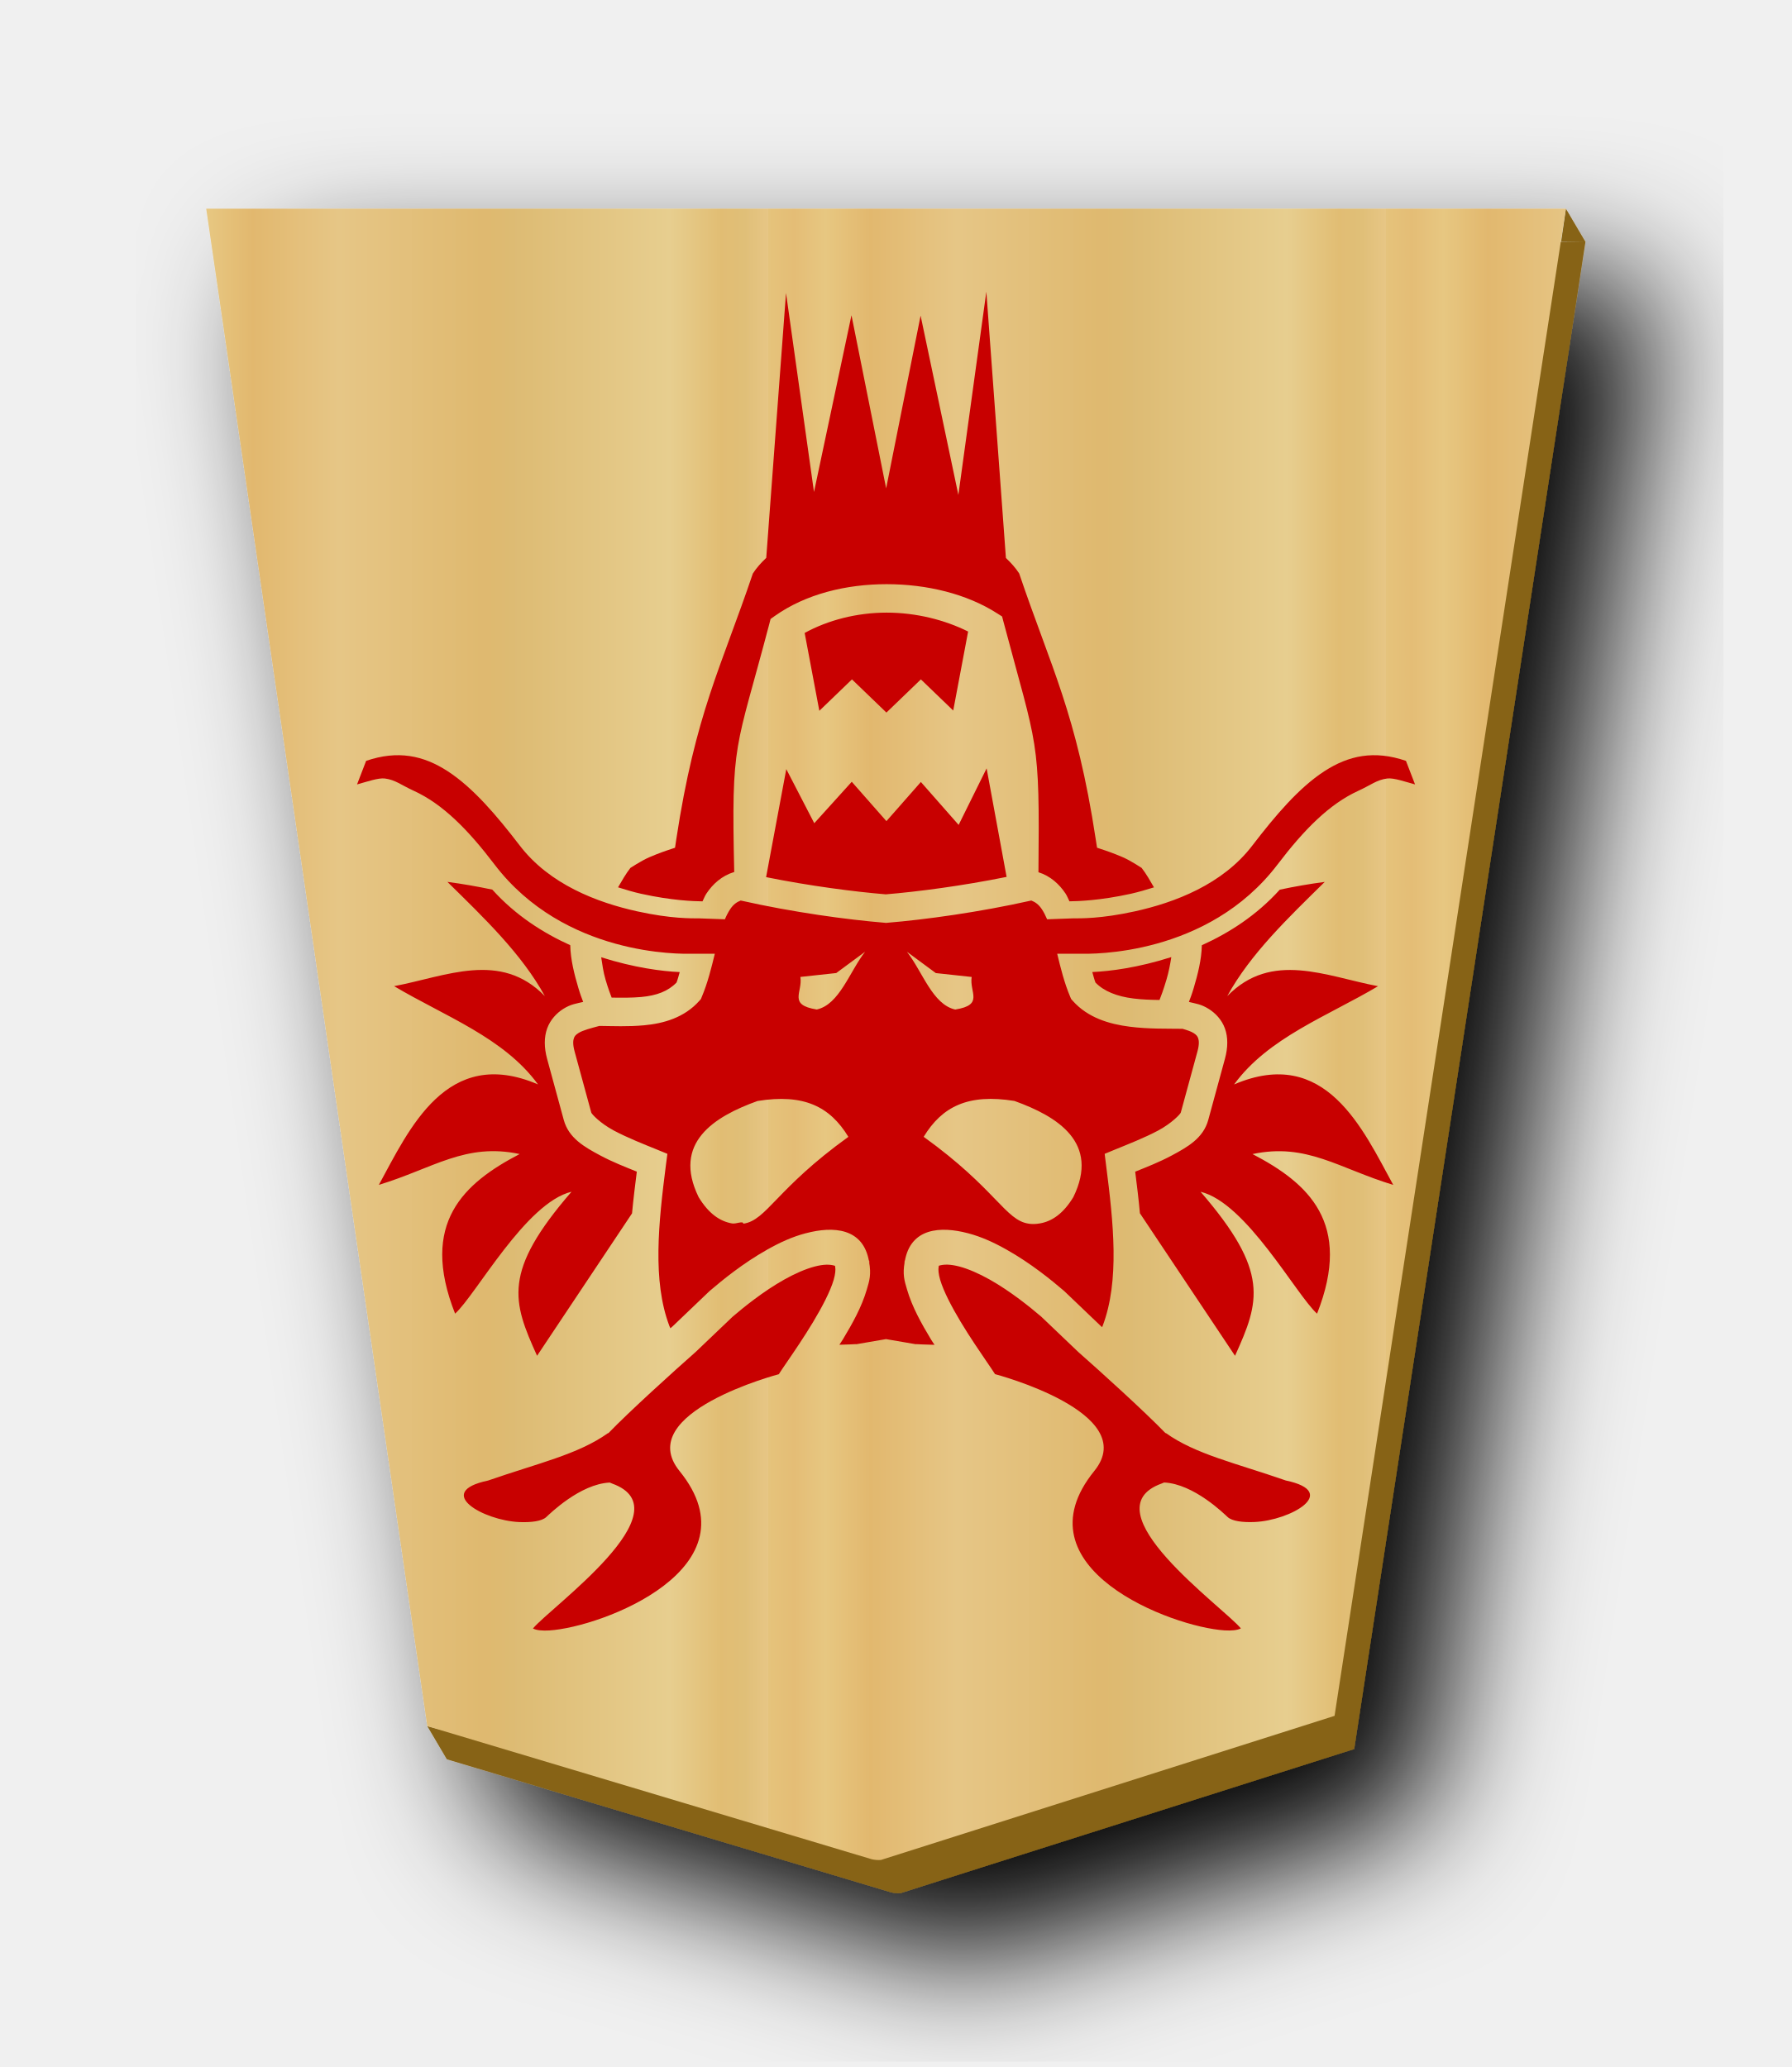
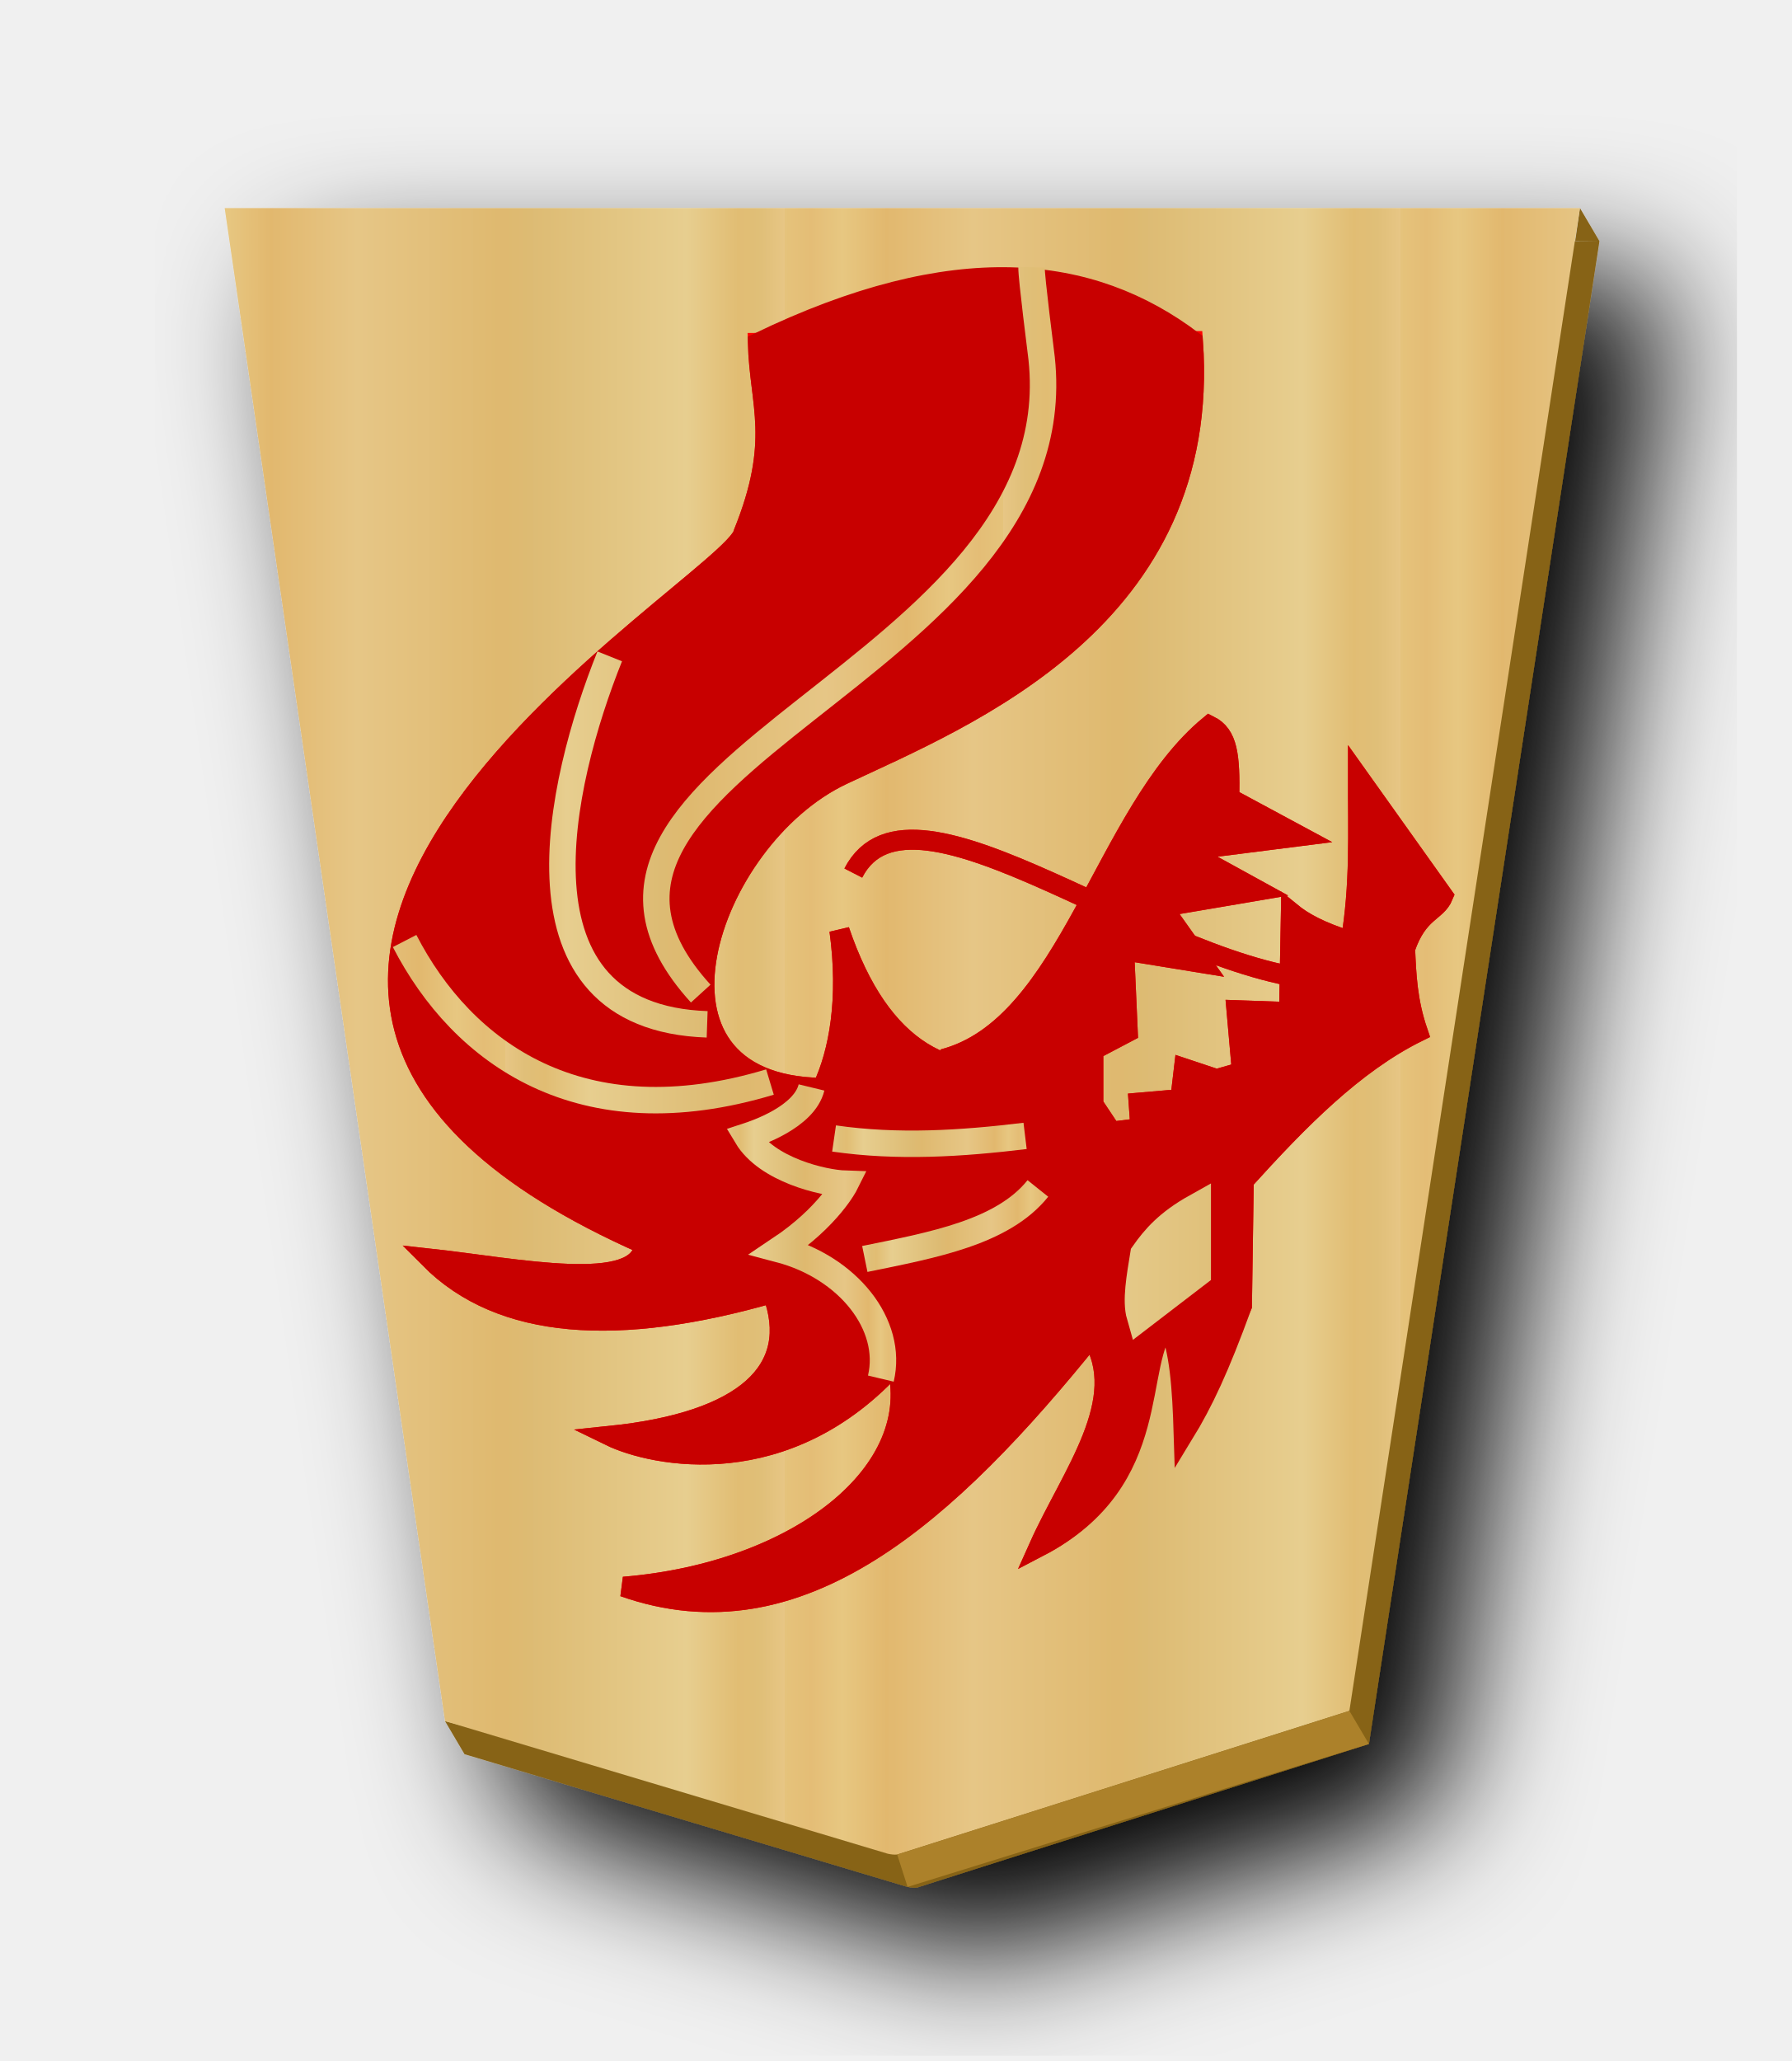
- <svg xmlns="http://www.w3.org/2000/svg" xmlns:xlink="http://www.w3.org/1999/xlink" viewBox="0 0 52 60" version="1.1" id="svg935" width="52" height="60">
-   <defs id="defs895">
-     <linearGradient id="a">
-       <stop offset="0" stop-color="#dfb459" id="stop833" />
-       <stop offset=".041" stop-color="#dead54" id="stop835" />
-       <stop offset=".082" stop-color="#e1b85f" id="stop837" />
-       <stop offset=".165" stop-color="#dba84d" id="stop839" />
-       <stop offset=".305" stop-color="#dfb765" id="stop841" />
-       <stop offset=".539" stop-color="#d8a94e" id="stop843" />
-       <stop offset=".586" stop-color="#d5ab53" id="stop845" />
-       <stop offset=".84" stop-color="#e0bf6e" id="stop847" />
-       <stop offset=".924" stop-color="#daae52" id="stop849" />
-       <stop offset=".962" stop-color="#d9af57" id="stop851" />
-       <stop offset="1" stop-color="#e1b663" id="stop853" />
+ <svg xmlns="http://www.w3.org/2000/svg" xmlns:xlink="http://www.w3.org/1999/xlink" width="52.157" height="60" version="1.1" id="svg1717">
+   <defs id="defs1721">
+     <filter style="color-interpolation-filters:sRGB" id="filter1552">
+       <feFlood flood-opacity="0.498" flood-color="rgb(0,0,0)" result="flood" id="feFlood1542" />
+       <feComposite in="flood" in2="SourceGraphic" operator="in" result="composite1" id="feComposite1544" />
+       <feGaussianBlur in="composite1" stdDeviation="2.5" result="blur" id="feGaussianBlur1546" />
+       <feOffset dx="4.57967e-15" dy="4.41314e-15" result="offset" id="feOffset1548" />
+       <feComposite in="SourceGraphic" in2="offset" operator="over" result="composite2" id="feComposite1550" />
+     </filter>
+     <filter style="color-interpolation-filters:sRGB" id="filter1540">
+       <feFlood flood-opacity="0.498" flood-color="rgb(0,0,0)" result="flood" id="feFlood1530" />
+       <feComposite in="flood" in2="SourceGraphic" operator="in" result="composite1" id="feComposite1532" />
+       <feGaussianBlur in="composite1" stdDeviation="2.5" result="blur" id="feGaussianBlur1534" />
+       <feOffset dx="4.57967e-15" dy="4.41314e-15" result="offset" id="feOffset1536" />
+       <feComposite in="SourceGraphic" in2="offset" operator="over" result="composite2" id="feComposite1538" />
+     </filter>
+     <filter id="drop-shadow-9">
+       <feGaussianBlur in="SourceAlpha" result="blur" stdDeviation="2" id="feGaussianBlur5056" />
+       <feOffset result="offsetBlur" dx="2" dy="2" id="feOffset5058" />
+       <feBlend in="SourceGraphic" in2="offsetBlur" mode="normal" id="feBlend5060" />
+     </filter>
+     <filter id="drop-shadow-2">
+       <feGaussianBlur in="SourceAlpha" result="blur" stdDeviation="2" id="feGaussianBlur6807" />
+       <feOffset result="offsetBlur" dx="2" dy="2" id="feOffset6809" />
+       <feBlend in="SourceGraphic" in2="offsetBlur" mode="normal" id="feBlend6811" />
+     </filter>
+     <filter id="drop-shadow-2-8">
+       <feGaussianBlur in="SourceAlpha" result="blur" stdDeviation="2" id="feGaussianBlur6807-2" />
+       <feOffset result="offsetBlur" dx="2" dy="2" id="feOffset6809-8" />
+       <feBlend in="SourceGraphic" in2="offsetBlur" mode="normal" id="feBlend6811-0" />
+     </filter>
+     <filter id="drop-shadow-6">
+       <feGaussianBlur in="SourceAlpha" result="blur" stdDeviation="2" id="feGaussianBlur5056-9" />
+       <feOffset result="offsetBlur" dx="2" dy="2" id="feOffset5058-0" />
+       <feBlend in="SourceGraphic" in2="offsetBlur" mode="normal" id="feBlend5060-9" />
+     </filter>
+     <filter id="drop-shadow-27">
+       <feGaussianBlur in="SourceAlpha" result="blur" stdDeviation="2" id="feGaussianBlur5056-5" />
+       <feOffset result="offsetBlur" dx="2" dy="2" id="feOffset5058-6" />
+       <feBlend in="SourceGraphic" in2="offsetBlur" mode="normal" id="feBlend5060-96" />
+     </filter>
+     <filter id="drop-shadow-2-88">
+       <feGaussianBlur in="SourceAlpha" result="blur" stdDeviation="2" id="feGaussianBlur6807-1" />
+       <feOffset result="offsetBlur" dx="2" dy="2" id="feOffset6809-5" />
+       <feBlend in="SourceGraphic" in2="offsetBlur" mode="normal" id="feBlend6811-7" />
+     </filter>
+     <filter id="drop-shadow-6-3">
+       <feGaussianBlur in="SourceAlpha" result="blur" stdDeviation="2" id="feGaussianBlur5056-9-4" />
+       <feOffset result="offsetBlur" dx="2" dy="2" id="feOffset5058-0-0" />
+       <feBlend in="SourceGraphic" in2="offsetBlur" mode="normal" id="feBlend5060-9-8" />
+     </filter>
+     <linearGradient id="linearGradient12530">
+       <stop style="stop-color:#dfb459;stop-opacity:1" offset="0" id="stop12526" />
+       <stop id="stop16843" offset="0.041" style="stop-color:#dead54;stop-opacity:1" />
+       <stop id="stop12556" offset="0.082" style="stop-color:#e1b85f;stop-opacity:1" />
+       <stop id="stop12532" offset="0.165" style="stop-color:#dba84d;stop-opacity:1" />
+       <stop style="stop-color:#dfb765;stop-opacity:1" offset="0.305" id="stop12564" />
+       <stop style="stop-color:#d8a94e;stop-opacity:1" offset="0.539" id="stop12558" />
+       <stop id="stop12562" offset="0.586" style="stop-color:#d5ab53;stop-opacity:1" />
+       <stop style="stop-color:#e0bf6e;stop-opacity:1" offset="0.84" id="stop12534" />
+       <stop id="stop16845" offset="0.924" style="stop-color:#daae52;stop-opacity:1" />
+       <stop id="stop12560" offset="0.962" style="stop-color:#d9af57;stop-opacity:1" />
+       <stop style="stop-color:#e1b663;stop-opacity:1" offset="1" id="stop12528" />
    </linearGradient>
-     <linearGradient xlink:href="#a" id="c" x1="148.578" y1="49.826" x2="130.323" y2="49.826" gradientUnits="userSpaceOnUse" spreadMethod="repeat" />
-     <linearGradient xlink:href="#b" id="l" x1="75.609" y1="151.302" x2="96.28" y2="151.302" gradientUnits="userSpaceOnUse" gradientTransform="matrix(1.44493,0,0,1.44493,-39.636,-68.395)" />
-     <linearGradient xlink:href="#b" id="f" gradientUnits="userSpaceOnUse" x1="76.354" y1="184.13" x2="81.431" y2="184.13" />
-     <linearGradient xlink:href="#b" id="g" gradientUnits="userSpaceOnUse" x1="75.616" y1="159.699" x2="96.529" y2="159.699" spreadMethod="repeat" />
-     <linearGradient xlink:href="#b" id="h" gradientUnits="userSpaceOnUse" x1="74.42" y1="166.883" x2="96.477" y2="166.883" spreadMethod="repeat" />
-     <linearGradient xlink:href="#b" id="i" gradientUnits="userSpaceOnUse" x1="74.183" y1="175.275" x2="97.521" y2="175.275" spreadMethod="repeat" />
-     <linearGradient xlink:href="#b" id="j" gradientUnits="userSpaceOnUse" x1="96.587" y1="155.069" x2="104.367" y2="155.069" />
-     <linearGradient xlink:href="#b" id="k" gradientUnits="userSpaceOnUse" x1="95.724" y1="151.622" x2="103.167" y2="151.622" />
-     <linearGradient id="b">
-       <stop offset="0" stop-color="#e5c37b" id="stop864" />
-       <stop offset=".042" stop-color="#e4bd76" id="stop866" />
-       <stop offset=".093" stop-color="#e7c781" id="stop868" />
-       <stop offset=".165" stop-color="#e2b86e" id="stop870" />
-       <stop offset=".305" stop-color="#e6c686" id="stop872" />
-       <stop offset=".539" stop-color="#dfb96f" id="stop874" />
-       <stop offset=".586" stop-color="#ddbb73" id="stop876" />
-       <stop offset=".84" stop-color="#e7ce8f" id="stop878" />
-       <stop offset=".924" stop-color="#e1bd73" id="stop880" />
-       <stop offset=".962" stop-color="#e0bf78" id="stop882" />
-       <stop offset="1" stop-color="#e7c685" id="stop884" />
+     <filter id="drop-shadow-6-2">
+       <feGaussianBlur in="SourceAlpha" result="blur" stdDeviation="2" id="feGaussianBlur5056-9-9" />
+       <feOffset result="offsetBlur" dx="2" dy="2" id="feOffset5058-0-7" />
+       <feBlend in="SourceGraphic" in2="offsetBlur" mode="normal" id="feBlend5060-9-0" />
+     </filter>
+     <linearGradient xlink:href="#linearGradient12530" id="linearGradient2259" x1="148.578" y1="49.826" x2="130.323" y2="49.826" gradientUnits="userSpaceOnUse" spreadMethod="repeat" />
+     <filter id="drop-shadow-6-6">
+       <feGaussianBlur in="SourceAlpha" result="blur" stdDeviation="2" id="feGaussianBlur5056-9-8" />
+       <feOffset result="offsetBlur" dx="2" dy="2" id="feOffset5058-0-1" />
+       <feBlend in="SourceGraphic" in2="offsetBlur" mode="normal" id="feBlend5060-9-7" />
+     </filter>
+     <linearGradient xlink:href="#linearGradient11760" id="linearGradient56799-2" x1="75.609" y1="151.302" x2="96.28" y2="151.302" gradientUnits="userSpaceOnUse" gradientTransform="matrix(1.444932,0,0,1.444932,-39.63587,-68.39508)" />
+     <linearGradient xlink:href="#linearGradient11760" id="linearGradient7565" gradientUnits="userSpaceOnUse" x1="76.354" y1="184.13" x2="81.431" y2="184.13" />
+     <linearGradient xlink:href="#linearGradient11760" id="linearGradient7567" gradientUnits="userSpaceOnUse" x1="75.616" y1="159.699" x2="96.529" y2="159.699" spreadMethod="repeat" />
+     <linearGradient xlink:href="#linearGradient11760" id="linearGradient7569" gradientUnits="userSpaceOnUse" x1="74.42" y1="166.883" x2="96.477" y2="166.883" spreadMethod="repeat" />
+     <linearGradient xlink:href="#linearGradient11760" id="linearGradient7571" gradientUnits="userSpaceOnUse" x1="74.183" y1="175.275" x2="97.521" y2="175.275" spreadMethod="repeat" />
+     <linearGradient xlink:href="#linearGradient11760" id="linearGradient7573" gradientUnits="userSpaceOnUse" x1="96.587" y1="155.069" x2="104.367" y2="155.069" />
+     <linearGradient xlink:href="#linearGradient11760" id="linearGradient7575" gradientUnits="userSpaceOnUse" x1="95.724" y1="151.622" x2="103.167" y2="151.622" />
+     <filter id="drop-shadow-2-84-1-4">
+       <feGaussianBlur in="SourceAlpha" result="blur" stdDeviation="2" id="feGaussianBlur6807-9-0-2" />
+       <feOffset result="offsetBlur" dx="2" dy="2" id="feOffset6809-5-3-5" />
+       <feBlend in="SourceGraphic" in2="offsetBlur" mode="normal" id="feBlend6811-1-0-4" />
+     </filter>
+     <linearGradient id="linearGradient11760">
+       <stop id="stop11738" offset="0" style="stop-color:#e5c37b;stop-opacity:1" />
+       <stop style="stop-color:#e4bd76;stop-opacity:1" offset="0.042" id="stop11740" />
+       <stop style="stop-color:#e7c781;stop-opacity:1" offset="0.093" id="stop11742" />
+       <stop style="stop-color:#e2b86e;stop-opacity:1" offset="0.165" id="stop11744" />
+       <stop id="stop11746" offset="0.305" style="stop-color:#e6c686;stop-opacity:1" />
+       <stop id="stop11748" offset="0.539" style="stop-color:#dfb96f;stop-opacity:1" />
+       <stop style="stop-color:#ddbb73;stop-opacity:1" offset="0.586" id="stop11750" />
+       <stop id="stop11752" offset="0.84" style="stop-color:#e7ce8f;stop-opacity:1" />
+       <stop style="stop-color:#e1bd73;stop-opacity:1" offset="0.924" id="stop11754" />
+       <stop style="stop-color:#e0bf78;stop-opacity:1" offset="0.962" id="stop11756" />
+       <stop id="stop11758" offset="1" style="stop-color:#e7c685;stop-opacity:1" />
    </linearGradient>
-     <linearGradient xlink:href="#b" id="e" gradientUnits="userSpaceOnUse" x1="148.578" y1="49.826" x2="130.323" y2="49.826" spreadMethod="repeat" gradientTransform="rotate(180,43.54103,23.813)" />
-     <filter id="d">
-       <feGaussianBlur in="SourceAlpha" result="blur" stdDeviation="2" id="feGaussianBlur888" />
-       <feOffset result="offsetBlur" dx="2" dy="2" id="feOffset890" />
-       <feBlend in="SourceGraphic" in2="offsetBlur" id="feBlend892" mode="normal" />
-     </filter>
+     <linearGradient xlink:href="#linearGradient11760" id="linearGradient29332" gradientUnits="userSpaceOnUse" x1="148.578" y1="49.826" x2="130.323" y2="49.826" spreadMethod="repeat" />
  </defs>
-   <g transform="matrix(0.98185,0,0,0.98185,-96.55703,-23.219)" fill="url(#c)" filter="url(#d)" id="g901" style="fill:url(#c)">
-     <path d="m 144.628,29.817 -0.139,0.972 0.718,0.01 z m 0.58,0.982 h -40.192 l 6.41,44.002 -0.454,-0.121 0.578,0.98 13.14,3.935 a 0.88,0.88 0 0 0 0.27,0.022 l 13.41,-4.26 6.836,-44.558 z" fill="#876419" id="path897" />
-     <path d="m 124.382,78.636 13.408,-4.26 6.837,-44.558 h -40.19 l 6.535,44.862 13.138,3.935 a 0.885,0.885 0 0 0 0.271,0.021 z" fill="url(#e)" id="path899" style="fill:url(#e)" />
+   <filter id="drop-shadow">
+     <feGaussianBlur in="SourceAlpha" result="blur" stdDeviation="2" id="feGaussianBlur1692" />
+     <feOffset result="offsetBlur" dx="2" dy="2" id="feOffset1694" />
+     <feBlend in="SourceGraphic" in2="offsetBlur" mode="normal" id="feBlend1696" />
+   </filter>
+   <g style="fill:url(#linearGradient2259);fill-opacity:1;filter:url(#drop-shadow-2-88)" transform="matrix(0.9818505,0,0,0.9818505,-100.0015,-23.21895)" id="g7764">
+     <g transform="rotate(180,45.5785,23.8125)" id="g7762" style="fill:url(#linearGradient2259);fill-opacity:1.0">
+       <path style="fill:#876419;fill-opacity:1;stroke-width:0.982" d="M 46.002 6.057 L 45.865 7.012 L 46.57 7.021 L 46.002 6.057 z M 46.57 7.021 L 7.109 7.021 L 13.402 50.225 L 12.957 50.105 L 13.525 51.068 L 26.426 54.932 C 26.514 54.948 26.602 54.964 26.691 54.953 L 39.857 50.77 L 46.57 7.021 z " transform="matrix(-1.018485,0,0,-1.018485,-10.693,23.97685)" id="path2263" />
+       <path style="fill:url(#linearGradient29332);fill-opacity:1" d="m -37.299,-31.01 -13.409,4.26 -6.837,44.558 40.19,1.13e-4 -6.535,-44.862 -13.138,-3.935 c -0.09,-0.017 -0.18,-0.032 -0.271,-0.021 z" id="path7760" />
+     </g>
  </g>
-   <path id="path3940" style="fill:#c80000;fill-opacity:1;stroke:none;stroke-width:1px;stroke-linecap:butt;stroke-linejoin:miter;stroke-opacity:1" d="m 15.94,47.328 c -0.102,0.006 -0.194,0.005 -0.271,-0.004 -0.083,-0.009 -0.15,-0.026 -0.201,-0.053 0.503,-0.614 4.462,-3.429 2.297,-4.207 -0.026,-0.009 -0.043,-0.02 -0.068,-0.029 -0.866,0.04 -1.75,0.917 -1.846,1.004 -0.129,0.118 -0.432,0.157 -0.779,0.143 -1.043,-0.044 -2.495,-0.871 -0.908,-1.205 1.446,-0.503 2.622,-0.76 3.484,-1.379 l 0.004,0.008 c 0.616,-0.638 1.898,-1.798 2.539,-2.363 l 1.07,-1.021 c 0.325,-0.278 0.895,-0.74 1.498,-1.078 0.306,-0.172 0.619,-0.31 0.883,-0.379 0.261,-0.068 0.445,-0.069 0.594,-0.021 -0.001,0.003 -0.002,0.007 0.004,0.035 0.014,0.069 0.004,0.207 -0.045,0.373 -0.098,0.333 -0.334,0.785 -0.596,1.221 -0.262,0.436 -0.55,0.859 -0.758,1.162 -0.103,0.151 -0.185,0.27 -0.238,0.355 0,0 -4.254,1.117 -2.881,2.811 2.278,2.809 -2.248,4.532 -3.781,4.627 z m 19.6,0 v -0.002 c -1.533,-0.095 -6.059,-1.818 -3.781,-4.627 1.374,-1.694 -2.881,-2.811 -2.881,-2.811 -0.054,-0.085 -0.135,-0.205 -0.238,-0.355 -0.207,-0.303 -0.496,-0.726 -0.758,-1.162 -0.262,-0.436 -0.498,-0.888 -0.596,-1.221 -0.049,-0.166 -0.059,-0.304 -0.045,-0.373 0.006,-0.028 0.005,-0.032 0.004,-0.035 0.148,-0.048 0.333,-0.046 0.594,0.021 0.264,0.069 0.577,0.207 0.883,0.379 0.603,0.339 1.173,0.8 1.498,1.078 l 1.07,1.021 c 0.641,0.565 1.923,1.725 2.539,2.363 l 0.004,-0.008 c 0.863,0.619 2.039,0.876 3.484,1.379 1.587,0.334 0.135,1.161 -0.908,1.205 -0.348,0.015 -0.65,-0.025 -0.779,-0.143 -0.096,-0.087 -0.98,-0.964 -1.846,-1.004 -0.025,0.009 -0.042,0.02 -0.068,0.029 -2.165,0.778 1.794,3.593 2.297,4.207 -0.051,0.026 -0.119,0.044 -0.201,0.053 -0.077,0.009 -0.169,0.01 -0.271,0.004 z M 15.587,39.355 c -0.714,-1.579 -1.014,-2.435 1,-4.762 -1.329,0.318 -2.772,2.991 -3.379,3.539 -1.042,-2.636 0.261,-3.792 1.873,-4.633 -1.571,-0.336 -2.509,0.416 -4.086,0.895 0.878,-1.605 1.963,-4.057 4.619,-2.916 -0.986,-1.356 -2.706,-1.979 -4.176,-2.852 1.511,-0.286 3.086,-1.036 4.375,0.289 -0.669,-1.222 -1.759,-2.266 -2.828,-3.316 0.443,0.058 0.877,0.135 1.303,0.225 0.684,0.756 1.477,1.257 2.262,1.613 0.008,0.418 0.121,0.854 0.234,1.236 0.068,0.228 0.088,0.263 0.141,0.41 -0.194,0.049 -0.355,0.062 -0.578,0.203 -0.189,0.12 -0.373,0.309 -0.467,0.566 -0.093,0.258 -0.09,0.557 -0.002,0.883 l 0.484,1.775 c 0.144,0.529 0.602,0.786 1.061,1.031 0.362,0.194 0.727,0.334 1.059,0.469 -0.051,0.401 -0.101,0.806 -0.139,1.211 z m 20.256,0 -2.76,-4.137 c -0.037,-0.404 -0.086,-0.807 -0.137,-1.207 0.332,-0.134 0.696,-0.275 1.059,-0.469 0.459,-0.246 0.916,-0.502 1.061,-1.031 l 0.484,-1.775 c 0.089,-0.326 0.093,-0.625 0,-0.883 -0.093,-0.258 -0.28,-0.447 -0.469,-0.566 -0.223,-0.141 -0.382,-0.154 -0.576,-0.203 0.053,-0.147 0.073,-0.182 0.141,-0.41 0.114,-0.382 0.226,-0.818 0.234,-1.236 0.785,-0.356 1.578,-0.857 2.262,-1.613 0.427,-0.091 0.861,-0.167 1.305,-0.225 -1.069,1.051 -2.161,2.094 -2.83,3.316 1.289,-1.325 2.866,-0.575 4.377,-0.289 -1.47,0.872 -3.191,1.496 -4.178,2.852 2.657,-1.141 3.741,1.311 4.619,2.916 -1.577,-0.478 -2.513,-1.23 -4.084,-0.895 1.612,0.84 2.915,1.997 1.873,4.633 -0.607,-0.548 -2.052,-3.221 -3.381,-3.539 2.014,2.327 1.714,3.183 1,4.762 z m -8.719,-0.318 c -0.252,-0.007 -0.502,-0.016 -0.529,-0.02 -0.006,-7e-4 -0.014,0.002 -0.02,0.002 l -0.861,-0.148 -0.859,0.148 c -0.006,5e-4 -0.015,-0.003 -0.021,-0.002 -0.024,0.003 -0.251,0.012 -0.473,0.018 0.035,-0.057 0.063,-0.092 0.098,-0.15 0.283,-0.471 0.546,-0.938 0.697,-1.451 0.077,-0.261 0.134,-0.436 0.066,-0.811 0.003,0.016 0.009,0.027 0.012,0.043 -0.006,-0.077 -0.013,-0.088 -0.014,-0.09 0.004,0.02 -0.002,0.028 0.002,0.047 -0.165,-0.987 -1.044,-1.034 -1.83,-0.826 h -0.004 c -0.393,0.102 -0.759,0.272 -1.119,0.475 -0.706,0.396 -1.308,0.89 -1.658,1.189 l -0.021,0.018 -1.061,1.014 c -0.019,0.016 -0.053,0.047 -0.072,0.064 -0.003,-0.008 -0.031,-0.068 -0.031,-0.068 v -0.002 c -0.495,-1.309 -0.316,-2.978 -0.098,-4.68 l 0.041,-0.314 -0.295,-0.121 c -0.379,-0.154 -0.867,-0.346 -1.262,-0.557 -0.394,-0.211 -0.641,-0.477 -0.652,-0.52 l -0.484,-1.775 c -0.058,-0.211 -0.042,-0.323 -0.02,-0.385 0.022,-0.062 0.056,-0.1 0.135,-0.15 0.128,-0.081 0.362,-0.139 0.604,-0.205 0.392,0.004 0.833,0.025 1.295,-0.018 0.565,-0.052 1.171,-0.22 1.607,-0.711 l 0.045,-0.051 0.025,-0.062 c 0.171,-0.403 0.277,-0.836 0.379,-1.254 h -0.666 c -0.314,0.009 -3.7,0.075 -5.729,-2.592 -0.767,-1.008 -1.5,-1.753 -2.342,-2.137 -0.368,-0.168 -0.531,-0.317 -0.838,-0.357 -0.19,-0.025 -0.527,0.095 -0.809,0.172 l 0.264,-0.684 c 0.917,-0.314 1.661,-0.159 2.371,0.303 0.737,0.48 1.419,1.284 2.082,2.148 0.864,1.136 2.256,1.662 3.418,1.918 0.988,0.217 1.573,0.202 1.803,0.203 l 0.738,0.027 c 0.047,-0.112 0.099,-0.211 0.152,-0.291 0.095,-0.144 0.192,-0.208 0.307,-0.254 1.517,0.342 3.092,0.556 4.184,0.646 l 0.033,0.004 0.035,-0.004 c 1.091,-0.09 2.664,-0.305 4.182,-0.646 0.115,0.046 0.211,0.11 0.307,0.254 0.053,0.08 0.104,0.179 0.152,0.291 l 0.74,-0.027 c 0.23,-9.99e-4 0.815,0.014 1.803,-0.203 1.162,-0.256 2.554,-0.782 3.418,-1.918 0.663,-0.864 1.345,-1.669 2.082,-2.148 0.71,-0.462 1.454,-0.617 2.371,-0.303 l 0.264,0.684 c -0.282,-0.076 -0.619,-0.197 -0.809,-0.172 -0.307,0.04 -0.47,0.189 -0.838,0.357 -0.842,0.384 -1.575,1.129 -2.342,2.137 -2.028,2.667 -5.415,2.601 -5.729,2.592 h -0.668 c 0.101,0.418 0.208,0.851 0.379,1.254 l 0.027,0.062 0.045,0.051 c 0.44,0.495 1.064,0.677 1.658,0.752 0.55,0.07 1.091,0.054 1.529,0.061 0.128,0.037 0.243,0.074 0.318,0.121 0.079,0.05 0.112,0.088 0.135,0.15 0.022,0.062 0.038,0.174 -0.02,0.385 l -0.484,1.775 c -0.012,0.043 -0.26,0.308 -0.654,0.52 -0.394,0.211 -0.883,0.402 -1.262,0.557 l -0.293,0.121 0.039,0.314 c 0.219,1.702 0.398,3.373 -0.098,4.682 -5.5e-5,1.3e-4 -0.015,0.033 -0.016,0.035 -0.009,-0.008 -0.026,-0.023 -0.035,-0.031 l -1.061,-1.014 -0.021,-0.018 c -0.35,-0.3 -0.953,-0.793 -1.658,-1.189 -0.361,-0.203 -0.726,-0.372 -1.119,-0.475 h -0.002 c -0.787,-0.208 -1.668,-0.162 -1.832,0.828 0.004,-0.02 -4.19e-4,-0.028 0.004,-0.049 -3.7e-4,0.002 -0.007,0.012 -0.014,0.09 0.002,-0.015 0.007,-0.026 0.01,-0.041 -0.067,0.372 -0.009,0.548 0.068,0.809 0.151,0.513 0.414,0.98 0.697,1.451 0.035,0.059 0.064,0.095 0.1,0.152 z m -5.551,-3.516 c 0.679,-0.097 0.952,-1.013 3.049,-2.521 -0.536,-0.882 -1.297,-1.258 -2.637,-1.041 -1.257,0.452 -2.48,1.213 -1.709,2.791 0.291,0.48 0.62,0.704 0.973,0.764 0.119,0.02 0.321,-0.087 0.324,0.008 z m 8.283,0 c 0.097,0.014 0.202,0.013 0.322,-0.008 0.353,-0.06 0.682,-0.284 0.973,-0.764 0.771,-1.578 -0.452,-2.339 -1.709,-2.791 -1.34,-0.217 -2.098,0.159 -2.635,1.041 2.096,1.509 2.37,2.425 3.049,2.521 z m -6.154,-6.217 c 0.66,-0.144 0.95,-1.093 1.406,-1.678 l -0.838,0.619 -1.041,0.113 c 0.07,0.451 -0.367,0.81 0.473,0.945 z m 4.023,0 c 0.84,-0.135 0.405,-0.495 0.475,-0.945 l -1.041,-0.113 -0.838,-0.619 c 0.457,0.585 0.744,1.533 1.404,1.678 z m 5.928,-0.277 c -0.258,-0.004 -0.516,-0.012 -0.758,-0.043 -0.479,-0.06 -0.855,-0.209 -1.102,-0.463 -0.034,-0.088 -0.062,-0.2 -0.092,-0.305 0.519,-0.023 1.324,-0.125 2.293,-0.434 -0.032,0.21 -0.075,0.434 -0.141,0.656 -0.097,0.327 -0.162,0.486 -0.201,0.588 z m -15.902,-0.07 c -0.046,-0.124 -0.09,-0.229 -0.176,-0.518 -0.067,-0.226 -0.094,-0.44 -0.127,-0.652 0.963,0.305 1.763,0.407 2.279,0.43 -0.03,0.104 -0.058,0.215 -0.092,0.303 -0.246,0.255 -0.579,0.379 -1.023,0.42 -0.269,0.025 -0.562,0.023 -0.861,0.018 z m 2.639,-2.793 c -0.253,-0.003 -0.885,-0.022 -1.779,-0.219 -0.219,-0.048 -0.447,-0.117 -0.674,-0.188 0.113,-0.193 0.223,-0.389 0.359,-0.564 -0.007,0.009 0.292,-0.198 0.555,-0.312 0.263,-0.114 0.5,-0.193 0.5,-0.193 l 0.24,-0.08 0.037,-0.25 c 0.555,-3.646 1.3,-4.984 2.221,-7.709 0.107,-0.167 0.242,-0.316 0.389,-0.455 l 0.574,-7.689 0.812,5.777 1.088,-5.131 1.006,5.025 1,-5.014 1.096,5.205 0.812,-5.9 0.568,7.73 c 0.145,0.138 0.279,0.284 0.385,0.449 0.921,2.726 1.666,4.065 2.221,7.711 l 0.039,0.25 0.238,0.08 c 0,0 0.239,0.079 0.502,0.193 0.263,0.114 0.559,0.321 0.553,0.312 0.137,0.176 0.247,0.373 0.359,0.566 -0.226,0.07 -0.454,0.137 -0.672,0.186 -0.896,0.197 -1.53,0.216 -1.781,0.219 -0.038,-0.075 -0.067,-0.154 -0.113,-0.225 -0.18,-0.271 -0.442,-0.512 -0.787,-0.619 0.038,-3.947 -0.024,-3.54 -1.014,-7.268 l -0.041,-0.156 -0.135,-0.086 c -0.889,-0.572 -2.052,-0.852 -3.219,-0.852 -1.166,4.8e-4 -2.343,0.284 -3.244,0.924 l -0.121,0.086 -0.037,0.145 c -0.986,3.745 -1.105,3.332 -1.018,7.201 l -0.01,0.002 c -0.349,0.106 -0.616,0.349 -0.797,0.623 -0.047,0.07 -0.075,0.15 -0.113,0.225 z m 5.324,-0.203 c -0.924,-0.077 -2.201,-0.242 -3.48,-0.5 l 0.586,-3.135 0.812,1.57 1.088,-1.203 1.006,1.143 1,-1.137 1.096,1.246 0.812,-1.641 0.58,3.15 c -1.287,0.261 -2.571,0.428 -3.5,0.506 z m 0.012,-5.277 -1,-0.963 -0.947,0.912 -0.426,-2.26 c 0.672,-0.369 1.508,-0.589 2.377,-0.59 0.863,-3.48e-4 1.696,0.214 2.367,0.549 l -0.432,2.293 -0.939,-0.904 z" />
+   <path style="fill:#ac812a;stroke:none;stroke-width:1px;stroke-linecap:butt;stroke-linejoin:miter;stroke-opacity:1;fill-opacity:1" d="m 26.123,53.989 0.302,0.943 13.432,-4.162 -0.568,-0.963 z" id="path2272" />
+   <g style="display:inline" transform="matrix(-0.7278632,0,0,-0.7278632,100.1943,146.0539)" id="g5991-9">
+     <path style="fill:#ff0000;fill-opacity:1;stroke:#ff0000;stroke-width:0.8;stroke-linecap:butt;stroke-linejoin:miter;stroke-miterlimit:4;stroke-dasharray:none;stroke-opacity:1" d="m 99.939,158.298 c -5.05,1.298 -6.423,9.839 -10.661,13.344 -0.736,-0.368 -0.828,-1.192 -0.798,-2.901 l -2.828,-1.523 4.569,-0.58 -2.901,-1.595 3.844,-0.653 -1.595,-2.248 3.118,0.508 -0.145,-3.263 1.378,-0.725 V 156.485 l -0.725,-1.088 -1.16,0.145 0.073,1.015 -1.668,0.145 -0.145,1.233 -1.305,-0.435 -1.015,0.29 0.218,2.466 -2.103,-0.072 -0.073,3.989 c -0.474,-0.387 -1.149,-0.774 -2.393,-1.16 -0.385,2.272 -0.286,4.327 -0.29,6.6 l -3.409,-4.786 c 0.27,-0.657 1.007,-0.598 1.523,-2.103 -0.045,-1.05 -0.085,-2.098 -0.508,-3.336 2.56,-1.264 4.783,-3.539 6.962,-5.947 l 0.073,-5.004 c 1.773,-3.962 2.114,-2.915 2.901,-0.072 1.446,-1.538 0.089,-6.905 5.222,-9.573 -1.287,2.877 -3.691,5.894 -2.103,8.413 5.712,-7.082 11.658,-12.498 18.711,-10.008 -6.96,0.571 -12.106,4.596 -10.904,8.948 4.373,-4.886 9.736,-3.754 11.456,-2.915 -5.427,0.561 -7.647,2.641 -6.499,5.715 6.145,-1.765 10.849,-1.497 13.707,1.378 -3.442,-0.376 -8.448,-1.443 -8.58,0.571 24.088,10.629 -3.532,26.368 -3.966,28.437 -1.502,3.714 -0.65,5.123 -0.58,7.615 l -17.405,0.072 c -0.79,-11.119 9.081,-15.023 14.019,-17.348 5.409,-2.547 8.743,-12.412 0.809,-12.521 -0.674,1.42 -1.059,3.566 -0.686,6.3 -1.656,-4.871 -4.462,-6.293 -8.05,-5.367" id="path5923-5" />
+     <g id="g5959-3" style="stroke-width:0.8;stroke-miterlimit:4;stroke-dasharray:none">
+       <path id="path5925-4" d="m 76.815,188.497 c -0.383,-1.615 0.982,-3.333 3.033,-3.876 -1.475,-0.986 -1.966,-1.97 -1.966,-1.97 0.661,-0.021 2.352,-0.417 2.954,-1.423 -0.279,-0.091 -1.725,-0.574 -1.941,-1.465" style="display:inline;fill:none;stroke:#ffffff;stroke-width:0.6;stroke-linecap:butt;stroke-linejoin:miter;stroke-miterlimit:4;stroke-dasharray:none;stroke-opacity:1" transform="matrix(1.333333,0,0,-1.333333,0,396.8507)" />
+       <g id="g5957-7" style="stroke-width:0.8;stroke-miterlimit:4;stroke-dasharray:none">
+         <g id="g5949-3" style="stroke:#ffffff;stroke-width:0.8;stroke-miterlimit:4;stroke-dasharray:none">
+           <path id="path5927-8" d="m 106.855,157.383 c 7.556,-2.277 12.294,1.142 14.615,5.641" style="fill:none;stroke:#ffffff;stroke-width:0.8;stroke-linecap:butt;stroke-linejoin:miter;stroke-miterlimit:4;stroke-dasharray:none;stroke-opacity:1" />
+           <path id="path5929-7" d="m 109.368,159.691 c 8.144,0.284 5.927,9.657 3.897,14.718" style="fill:none;stroke:#ffffff;stroke-width:0.8;stroke-linecap:butt;stroke-linejoin:miter;stroke-miterlimit:4;stroke-dasharray:none;stroke-opacity:1" />
+           <path id="path5931-8" d="m 113.778,156.87 c 3.371,1.833 6.189,4.367 4.974,12" style="fill:none;stroke:#ffffff;stroke-width:0.8;stroke-linecap:butt;stroke-linejoin:miter;stroke-miterlimit:4;stroke-dasharray:none;stroke-opacity:1" />
+           <path id="path5933-3" d="m 108.701,173.639 c -1.781,0.807 -2.699,7.632 -1.436,7.231" style="fill:none;stroke:#ffffff;stroke-width:0.8;stroke-linecap:butt;stroke-linejoin:miter;stroke-miterlimit:4;stroke-dasharray:none;stroke-opacity:1" />
+           <g style="stroke:#ffffff;stroke-width:0.8;stroke-miterlimit:4;stroke-dasharray:none" id="g5947-2">
+             <path style="fill:none;stroke:#ffffff;stroke-width:0.8;stroke-linecap:butt;stroke-linejoin:miter;stroke-miterlimit:4;stroke-dasharray:none;stroke-opacity:1" d="m 114.035,161.742 c 2.846,11.105 -15.307,14.109 -12.666,25.128" id="path5935-3" />
+             <path style="fill:none;stroke:#ffffff;stroke-width:0.8;stroke-linecap:butt;stroke-linejoin:miter;stroke-miterlimit:4;stroke-dasharray:none;stroke-opacity:1" d="m 109.625,160.921 c 8.402,9.23 -15.847,12.912 -13.538,26.102" id="path5937-0" />
+             <path style="fill:none;stroke:#ffffff;stroke-width:0.8;stroke-linecap:butt;stroke-linejoin:miter;stroke-miterlimit:4;stroke-dasharray:none;stroke-opacity:1" d="m 106.137,168.101 2.82,1.333" id="path5939-6" />
+             <path style="fill:none;stroke:#ffffff;stroke-width:0.8;stroke-linecap:butt;stroke-linejoin:miter;stroke-miterlimit:4;stroke-dasharray:none;stroke-opacity:1" d="m 100.958,171.075 c 0.944,1.219 1.638,2.318 3.128,2.308" id="path5941-1" />
+             <path style="fill:none;stroke:#ffffff;stroke-width:0.8;stroke-linecap:butt;stroke-linejoin:miter;stroke-miterlimit:4;stroke-dasharray:none;stroke-opacity:1" d="m 94.548,175.126 c 0.727,1.872 3.111,1.784 5.282,1.949" id="path5943-5" />
+             <path style="fill:none;stroke:#ffffff;stroke-width:0.8;stroke-linecap:butt;stroke-linejoin:miter;stroke-miterlimit:4;stroke-dasharray:none;stroke-opacity:1" d="m 91.061,180.1 c 0.097,3.528 2.614,3.75 4.974,3.949" id="path5945-8" />
+           </g>
+         </g>
+         <path style="fill:none;stroke:#ffffff;stroke-width:0.8;stroke-linecap:butt;stroke-linejoin:miter;stroke-miterlimit:4;stroke-dasharray:none;stroke-opacity:1" d="m 93.112,152.255 c 2.017,-2.722 3.803,-5.72 7.128,-6.872" id="path5951-7" />
+         <path style="fill:none;stroke:#ffffff;stroke-width:0.8;stroke-linecap:butt;stroke-linejoin:miter;stroke-miterlimit:4;stroke-dasharray:none;stroke-opacity:1" d="m 96.65,155.229 c 2.547,-0.309 5.094,-0.472 7.641,-0.103" id="path5953-3" />
+         <path style="fill:none;stroke:#ffffff;stroke-width:0.8;stroke-linecap:butt;stroke-linejoin:miter;stroke-miterlimit:4;stroke-dasharray:none;stroke-opacity:1" d="m 96.138,153.127 c 1.403,-1.755 4.191,-2.262 6.923,-2.82" id="path5955-0" />
+       </g>
+     </g>
+     <path style="fill:#ffffff;fill-opacity:1;stroke:#ffffff;stroke-width:0.8;stroke-linecap:butt;stroke-linejoin:miter;stroke-miterlimit:4;stroke-dasharray:none;stroke-opacity:1" d="m 91.112,149.793 -1.538,1.179 v 1.795 l 1.436,-1.282 z" id="path5961-9" />
+     <path style="fill:none;stroke:#ff0000;stroke-width:0.8;stroke-linecap:butt;stroke-linejoin:miter;stroke-miterlimit:4;stroke-dasharray:none;stroke-opacity:1" d="m 84.446,161.434 c 6.802,0.229 16.721,8.885 19.076,4.308" id="path5963-4" />
+     <path id="path5965-7" d="m 99.939,158.298 c -5.05,1.298 -6.423,9.839 -10.661,13.344 -0.736,-0.368 -0.828,-1.192 -0.798,-2.901 l -2.828,-1.523 4.569,-0.58 -2.901,-1.595 3.844,-0.653 -1.595,-2.248 3.118,0.508 -0.145,-3.263 1.378,-0.725 V 156.485 l -0.725,-1.088 -1.16,0.145 0.073,1.015 -1.668,0.145 -0.145,1.233 -1.305,-0.435 -1.015,0.29 0.218,2.466 -2.103,-0.072 -0.073,3.989 c -0.474,-0.387 -1.149,-0.774 -2.393,-1.16 -0.385,2.272 -0.286,4.327 -0.29,6.6 l -3.409,-4.786 c 0.27,-0.657 1.007,-0.598 1.523,-2.103 -0.045,-1.05 -0.085,-2.098 -0.508,-3.336 2.56,-1.264 4.783,-3.539 6.962,-5.947 l 0.073,-5.004 c 0.912,-2.498 1.545,-3.851 2.331,-5.136 0.057,1.858 0.158,3.396 0.632,4.446 1.446,-1.538 0.028,-6.287 5.16,-8.955 -1.287,2.877 -3.691,5.894 -2.103,8.413 5.712,-7.082 11.658,-12.498 18.711,-10.008 -6.96,0.571 -12.106,4.596 -10.904,8.948 4.373,-4.886 9.736,-3.754 11.456,-2.915 -5.427,0.561 -7.647,2.641 -6.499,5.715 6.145,-1.765 10.849,-1.497 13.707,1.378 -3.442,-0.376 -8.448,-1.443 -8.58,0.571 24.088,10.629 -3.532,26.368 -3.966,28.437 -1.502,3.714 -0.65,5.123 -0.58,7.615 -7.879,3.808 -13.315,3.165 -17.405,0.072 -0.79,-11.119 9.081,-15.023 14.019,-17.348 5.409,-2.547 8.743,-12.412 0.809,-12.521 -0.674,1.42 -1.059,3.566 -0.686,6.3 -1.656,-4.871 -4.462,-6.293 -8.05,-5.367" style="fill:#c80000;fill-opacity:1;stroke:#c80000;stroke-width:0.8;stroke-linecap:butt;stroke-linejoin:miter;stroke-miterlimit:4;stroke-dasharray:none;stroke-opacity:1" />
+     <g style="stroke-width:0.8;stroke-miterlimit:4;stroke-dasharray:none" id="g5985-6">
+       <path transform="matrix(1.333333,0,0,-1.333333,0,396.8507)" style="display:inline;fill:none;stroke:url(#linearGradient7565);stroke-width:0.793;stroke-linecap:butt;stroke-linejoin:miter;stroke-miterlimit:4;stroke-dasharray:none;stroke-opacity:1" d="m 76.815,188.497 c -0.383,-1.615 0.982,-3.333 3.033,-3.876 -1.475,-0.986 -1.966,-1.97 -1.966,-1.97 0.661,-0.021 2.352,-0.417 2.954,-1.423 -0.279,-0.091 -1.725,-0.574 -1.941,-1.465" id="path5967-7" />
+       <g style="stroke-width:0.8;stroke-miterlimit:4;stroke-dasharray:none" id="g5983-0">
+         <g style="stroke:#ffffff;stroke-width:0.8;stroke-miterlimit:4;stroke-dasharray:none" id="g5977-5">
+           <path style="fill:none;stroke:url(#linearGradient7567);stroke-width:1.058;stroke-linecap:butt;stroke-linejoin:miter;stroke-miterlimit:4;stroke-dasharray:none;stroke-opacity:1" d="m 106.855,157.383 c 7.556,-2.277 12.294,1.142 14.615,5.641" id="path5969-7" />
+           <path style="fill:none;stroke:url(#linearGradient7569);stroke-width:1.058;stroke-linecap:butt;stroke-linejoin:miter;stroke-miterlimit:4;stroke-dasharray:none;stroke-opacity:1" d="m 109.368,159.691 c 8.144,0.284 5.927,9.657 3.897,14.718" id="path5971-0" />
+           <g id="g5975-7" style="stroke:#ffffff;stroke-width:0.8;stroke-miterlimit:4;stroke-dasharray:none">
+             <path id="path5973-0" d="m 109.625,160.921 c 8.252,9.066 -14.993,12.779 -13.637,25.406 0.025,0.229 0.413,3.232 0.404,3.645" style="fill:none;stroke:url(#linearGradient7571);stroke-width:1.058;stroke-linecap:butt;stroke-linejoin:miter;stroke-miterlimit:4;stroke-dasharray:none;stroke-opacity:1" />
+           </g>
+         </g>
+         <path id="path5979-6" d="m 96.65,155.229 c 2.547,-0.309 5.094,-0.472 7.641,-0.103" style="fill:none;stroke:url(#linearGradient7573);stroke-width:1.058;stroke-linecap:butt;stroke-linejoin:miter;stroke-miterlimit:4;stroke-dasharray:none;stroke-opacity:1" />
+         <path id="path5981-1" d="m 96.138,153.127 c 1.403,-1.755 4.191,-2.262 6.923,-2.82" style="fill:none;stroke:url(#linearGradient7575);stroke-width:1.058;stroke-linecap:butt;stroke-linejoin:miter;stroke-miterlimit:4;stroke-dasharray:none;stroke-opacity:1" />
+       </g>
+     </g>
+     <path id="path5987-7" d="m 92.015,148.046 -2.223,1.704 v 2.593 c 1.122,-0.627 1.645,-1.241 2.075,-1.852 0.148,-0.913 0.319,-1.851 0.148,-2.445 z" style="fill:url(#linearGradient56799-2);fill-opacity:1.0;stroke:url(#linearGradient56799-2);stroke-width:1.156;stroke-linecap:butt;stroke-linejoin:miter;stroke-miterlimit:4;stroke-dasharray:none;stroke-opacity:1" />
+     <path id="path5989-0" d="m 84.446,161.434 c 6.802,0.229 16.721,8.885 19.076,4.308" style="fill:none;stroke:#c80000;stroke-width:0.8;stroke-linecap:butt;stroke-linejoin:miter;stroke-miterlimit:4;stroke-dasharray:none;stroke-opacity:1" />
+   </g>
</svg>
